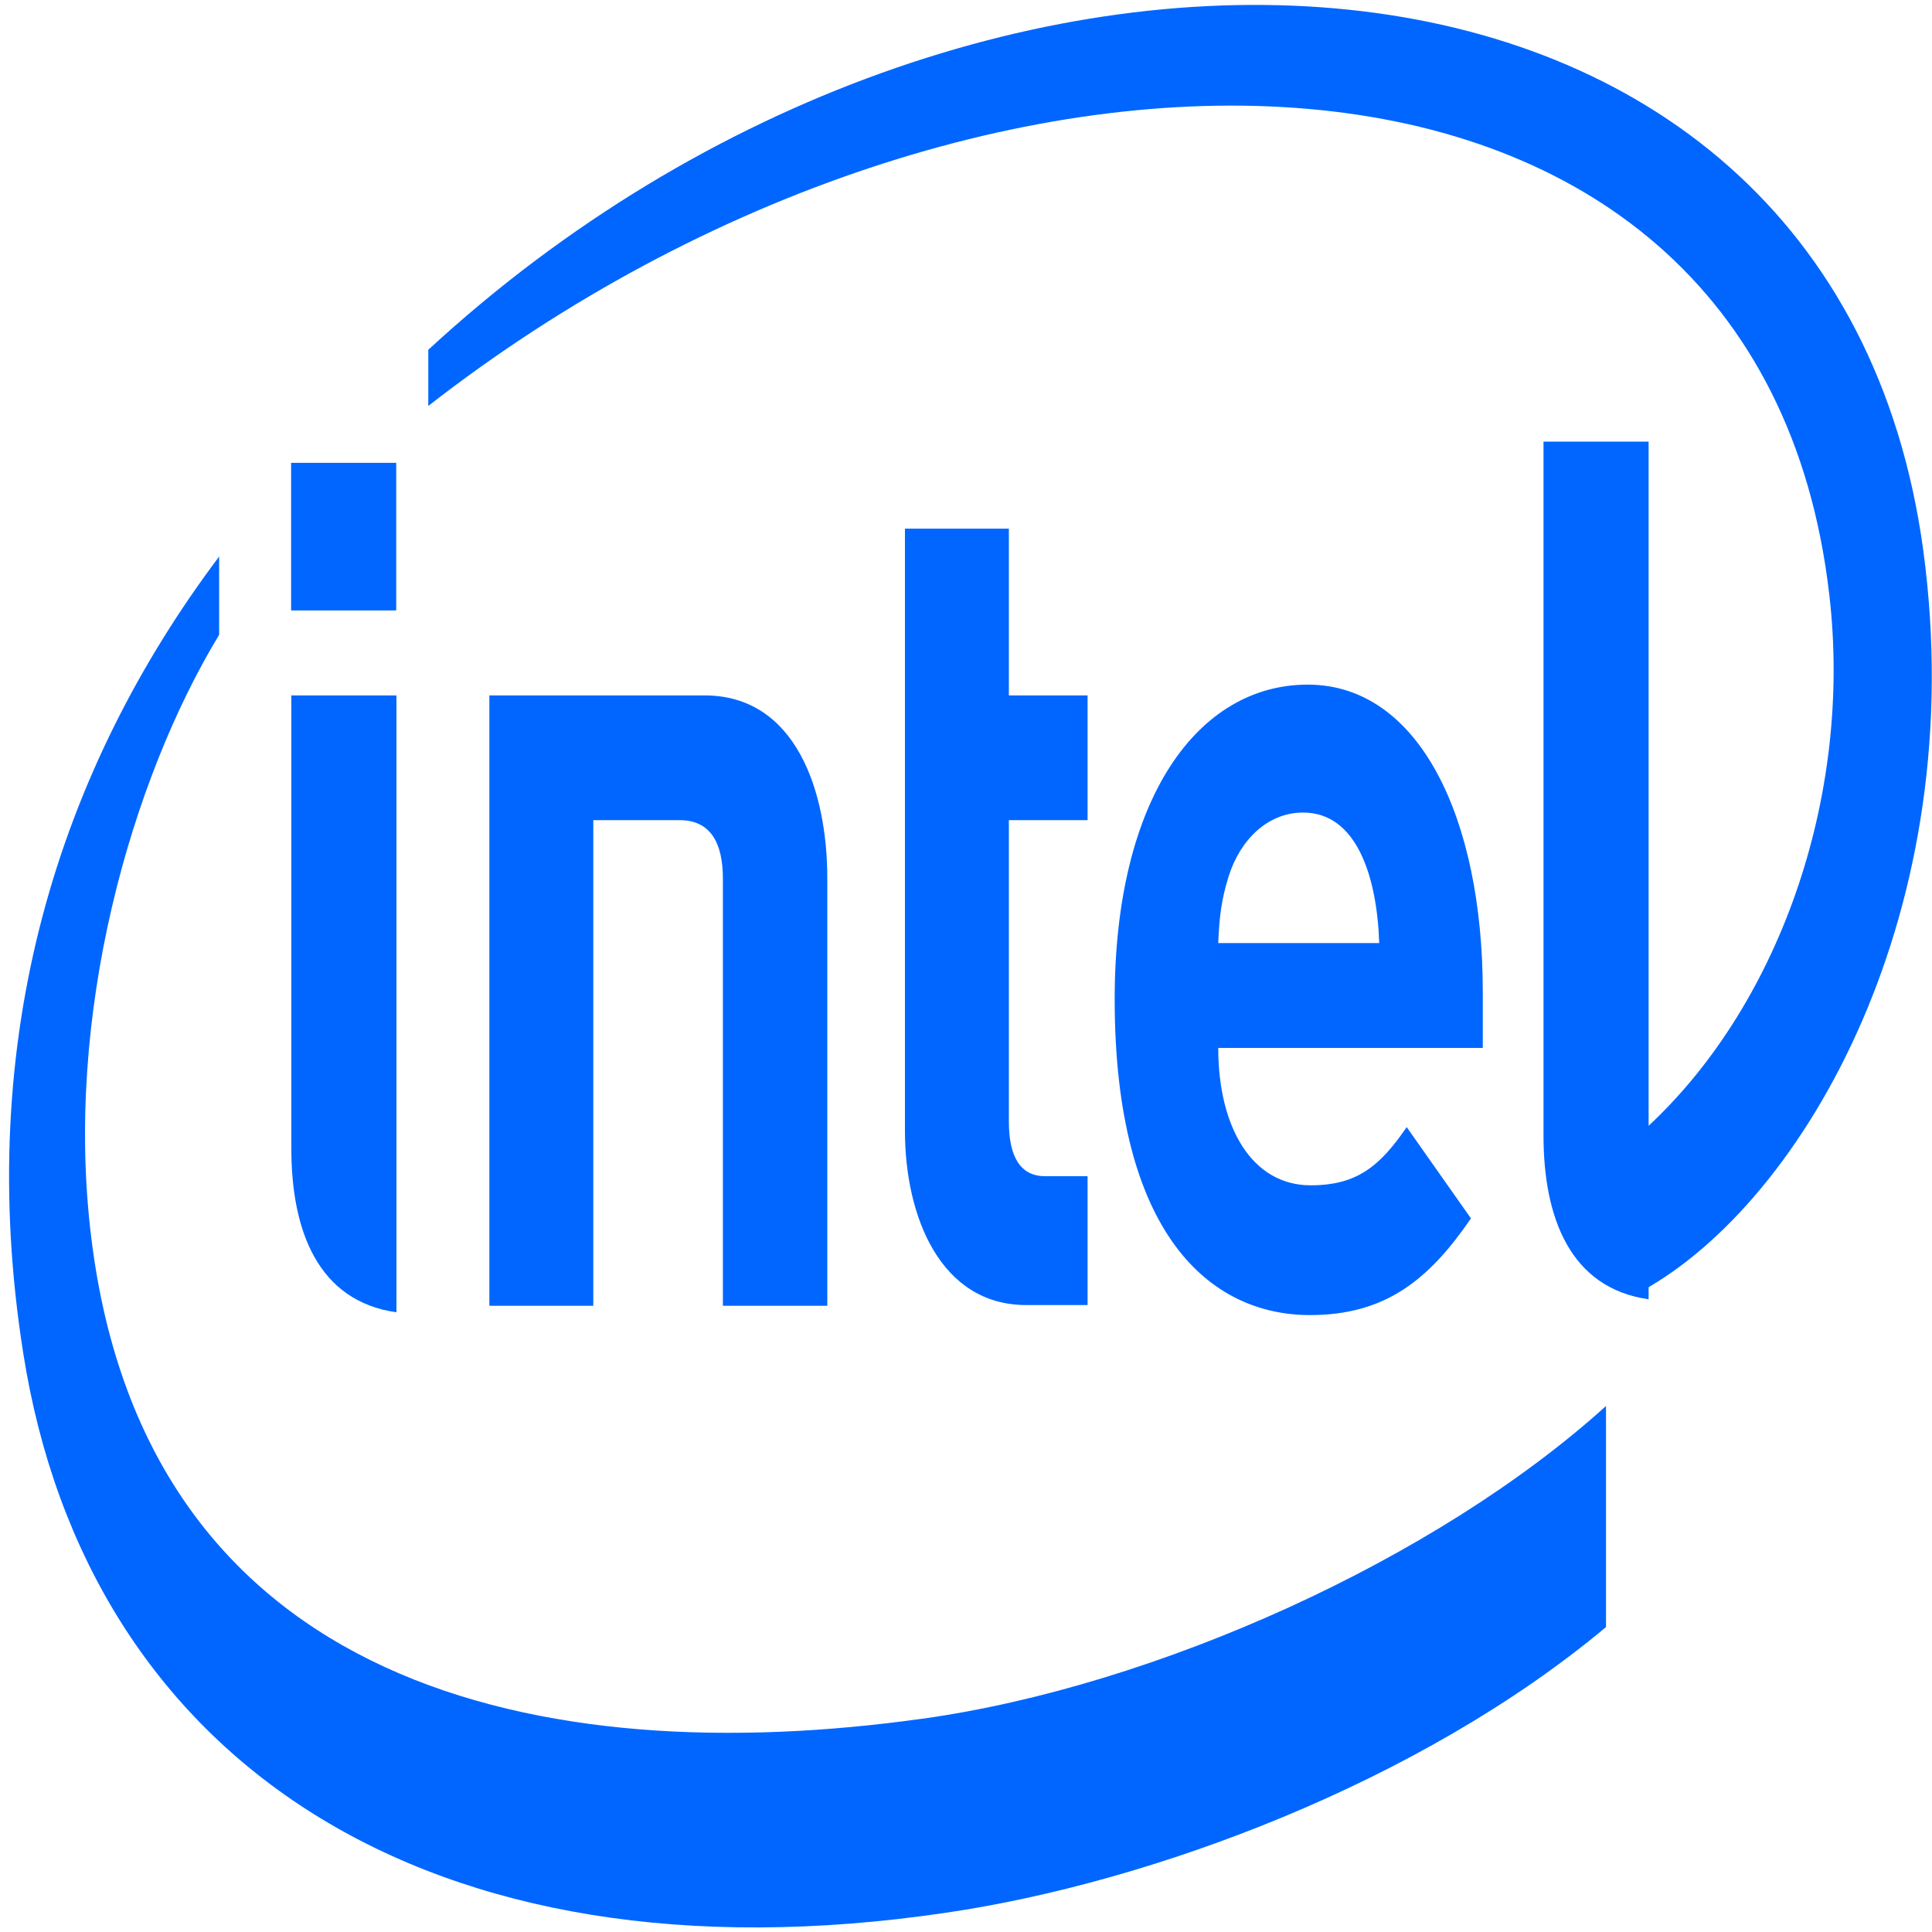
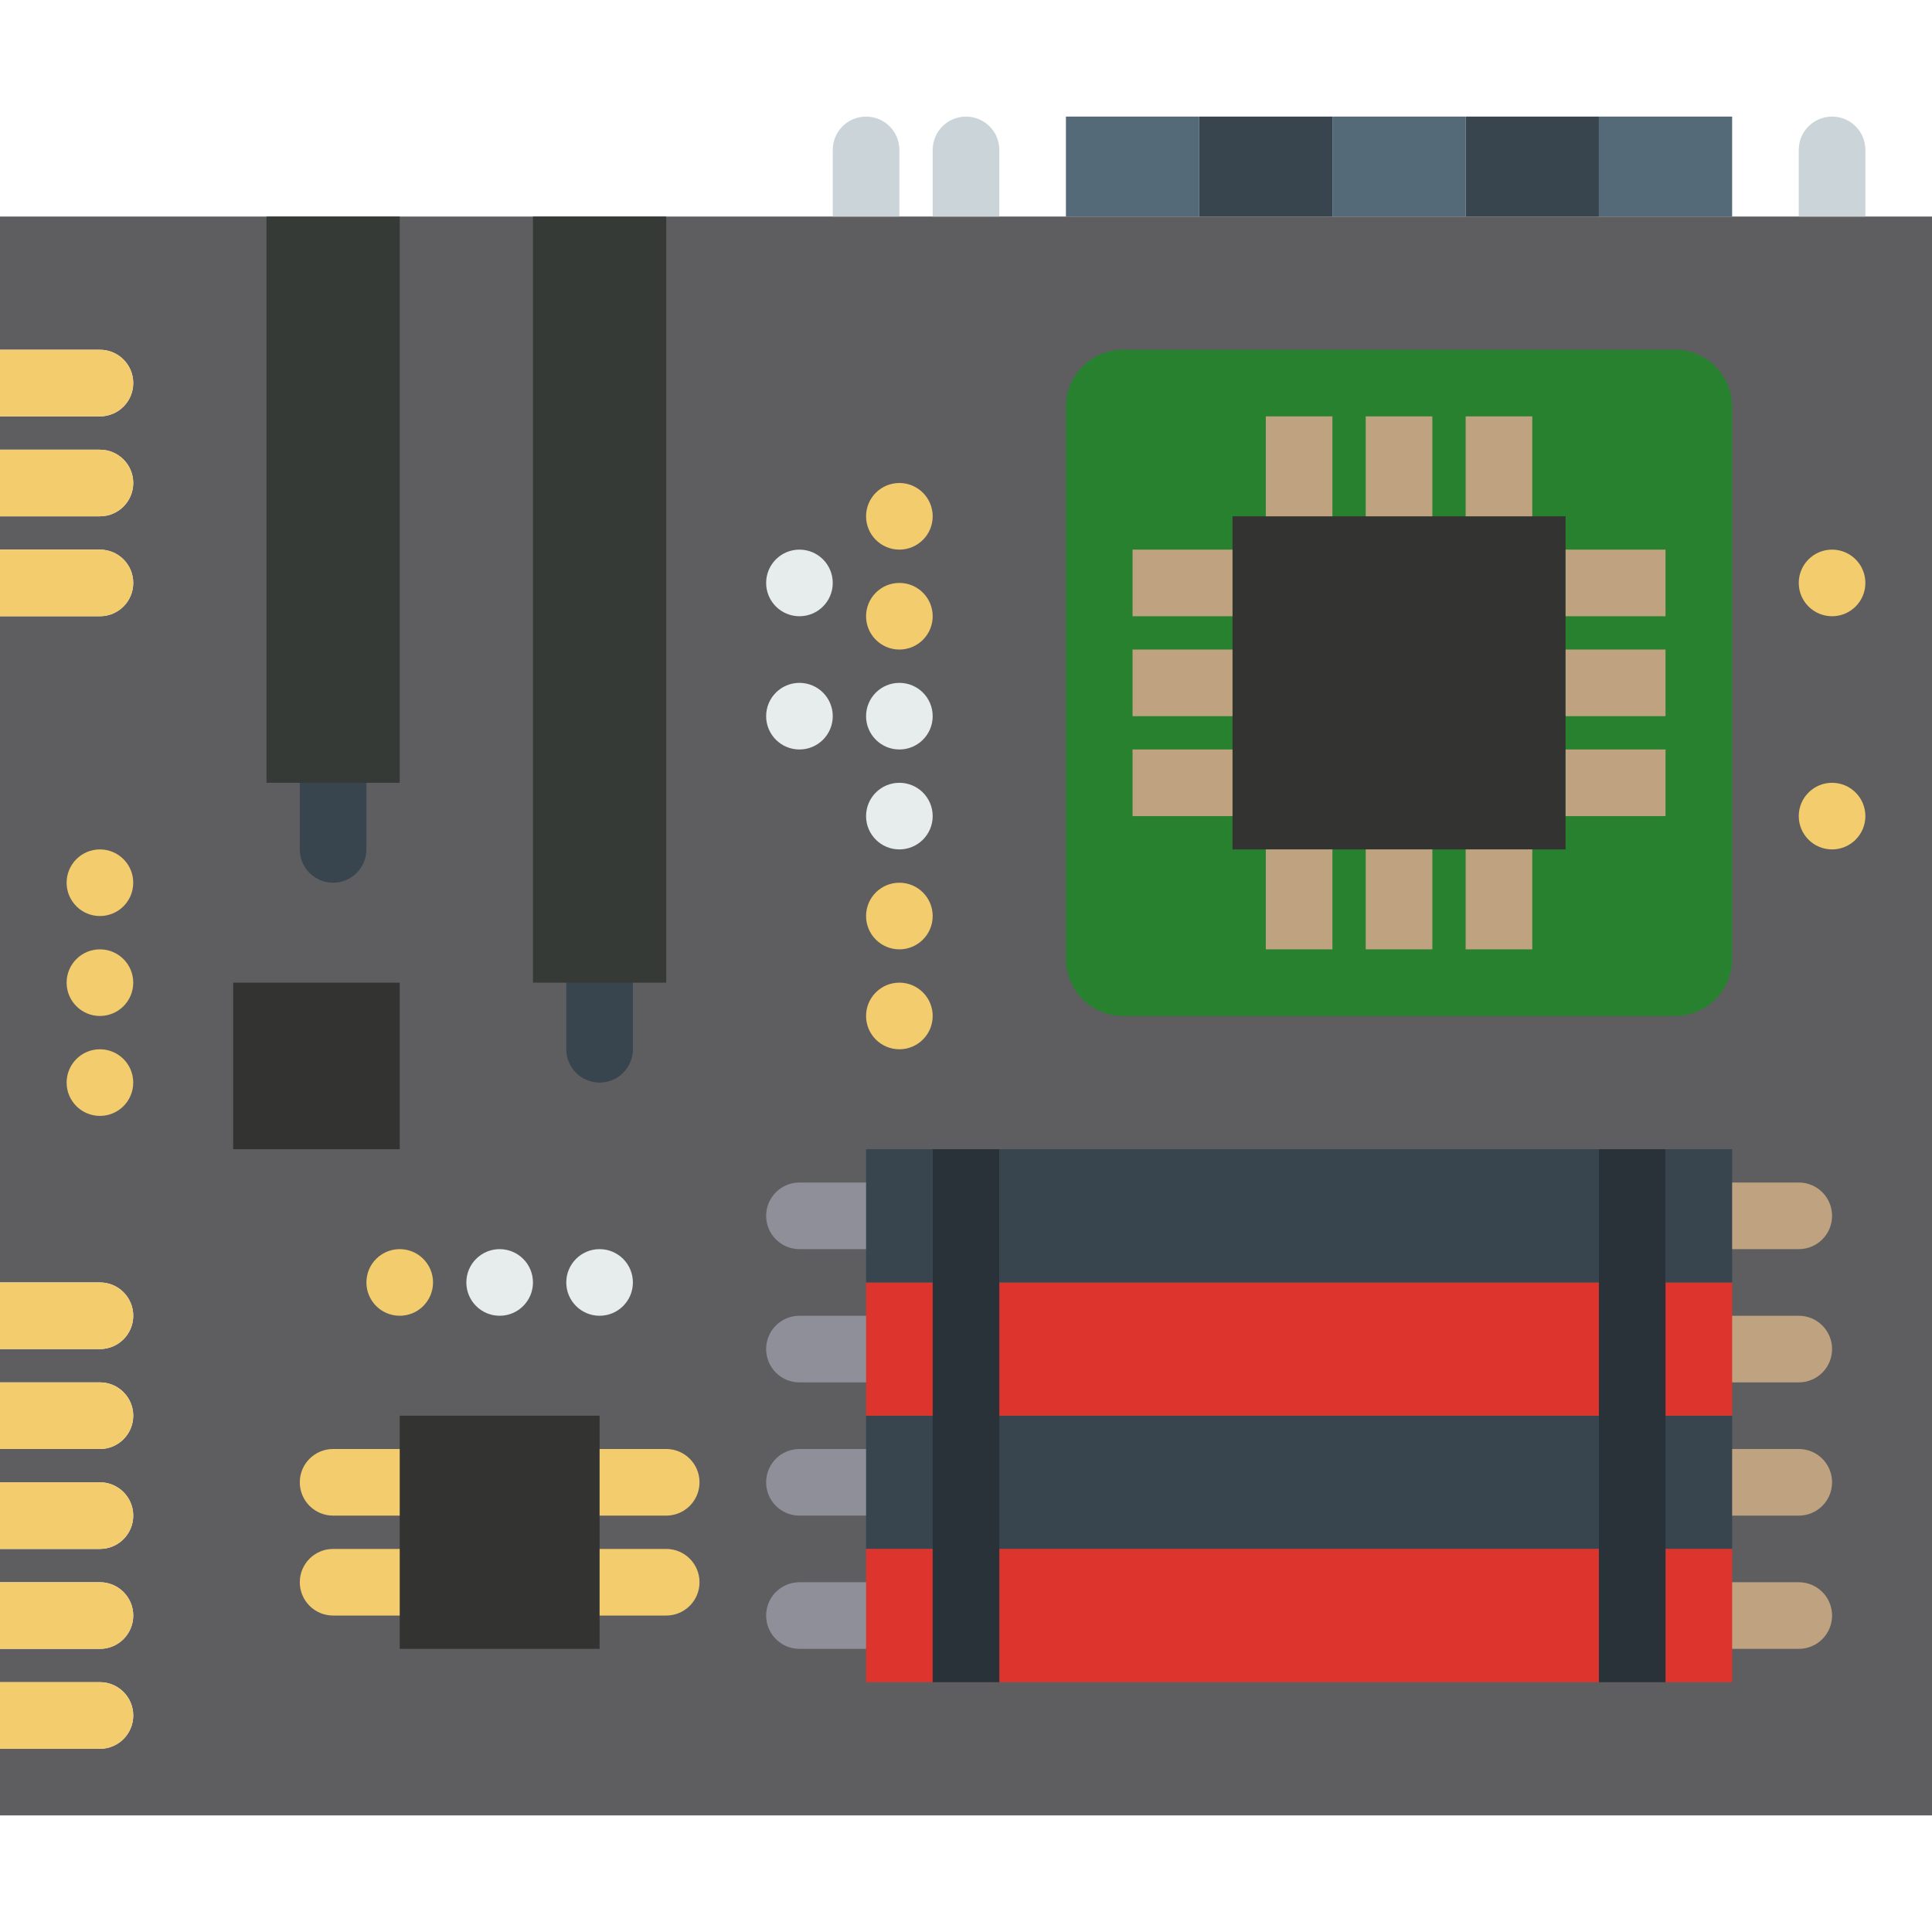
- <svg xmlns="http://www.w3.org/2000/svg" viewBox="0 0 48 48" id="svg2" version="1.1">
-   <defs id="defs4">
-     <linearGradient id="0" gradientUnits="userSpaceOnUse" x1="-10.754" x2="15.831" gradientTransform="matrix(0.99999,0,0,0.99999,-26.542,47.2)">
-       <stop stop-color="#d3d3d3" id="stop7" />
-       <stop offset="1" stop-color="#fcf9f9" id="stop9" />
-     </linearGradient>
-     <linearGradient id="1" gradientUnits="userSpaceOnUse" x1="73.05" y1="19.615" x2="71.21" y2="-24.693" gradientTransform="matrix(0.99999,0,0,0.99999,-47.2,26.542)">
-       <stop stop-color="#124da4" id="stop12" />
-       <stop offset="1" stop-color="#2896ff" id="stop14" />
-     </linearGradient>
-   </defs>
-   <g style="fill:#0066ff" id="g22" transform="matrix(2.940707,0,0,4.61911,-185.2956,35.72607)">
-     <path id="path24" d="M 79.26,-4.772 C 78.495,-8.359 71.279,-8.586 66.629,-5.853 l 0,0.302 c 4.645,-2.306 11.236,-2.292 11.836,1.013 0.202,1.095 -0.434,2.233 -1.576,2.888 l 0,0.857 c 1.374,-0.485 2.778,-2.054 2.371,-3.978 M 70.802,1.51 c -3.21,0.286 -6.554,-0.164 -7.02,-2.586 -0.233,-1.193 0.333,-2.459 1.08,-3.244 l 0,-0.421 c -1.346,1.14 -2.078,2.582 -1.655,4.285 0.539,2.185 3.409,3.422 7.791,3.01 1.735,-0.161 4.01,-0.7 5.581,-1.537 l 0,-1.189 c -1.432,0.825 -3.8,1.506 -5.774,1.682 z" style="fill:#0066ff" />
-     <path id="path26" d="m 76.939,-5.359 -0.888,0 0,3.733 c 0,0.438 0.223,0.82 0.888,0.88" style="fill:#0066ff" />
-     <path id="path28" d="m 66.36,-3.994 -0.888,0 0,2.438 c 0,0.439 0.223,0.82 0.888,0.88" style="fill:#0066ff" />
-     <path id="path30" d="m 65.47,-5.245 0.888,0 0,0.794 -0.888,0 z" style="fill:#0066ff" />
-     <path id="path32" d="m 71.68,-0.715 c -0.72,0 -1.024,-0.472 -1.024,-0.938 l 0,-3.238 0.878,0 0,0.897 0.665,0 0,0.671 -0.665,0 0,1.62 c 0,0.191 0.097,0.295 0.307,0.295 l 0.358,0 0,0.693 -0.52,0" style="fill:#0066ff" />
-     <path id="path34" d="m 74.02,-3.364 c -0.3,0 -0.533,0.147 -0.63,0.345 -0.058,0.119 -0.078,0.21 -0.087,0.357 l 1.36,0 C 74.644,-3.021 74.472,-3.364 74.02,-3.364 m -0.717,1.267 c 0,0.425 0.284,0.738 0.781,0.738 0.391,0 0.585,-0.103 0.811,-0.313 l 0.543,0.491 c -0.349,0.324 -0.714,0.52 -1.36,0.52 -0.843,0 -1.65,-0.434 -1.65,-1.699 0,-1.081 0.704,-1.692 1.631,-1.692 0.94,0 1.479,0.715 1.479,1.655 l 0,0.299 -2.235,0" style="fill:#0066ff" />
-     <path id="path36" d="m 68.753,-3.323 c 0.258,0 0.365,0.12 0.365,0.315 l 0,2.297 0.882,0 0,-2.3 c 0,-0.467 -0.265,-0.983 -1.037,-0.983 l -1.818,0 0,3.283 0.878,0 0,-2.612" style="fill:#0066ff" />
+ <svg xmlns="http://www.w3.org/2000/svg" version="1.1" id="Capa_1" x="0px" y="0px" viewBox="0 0 58 58" style="enable-background:new 0 0 58 58;" xml:space="preserve">
+   <defs id="defs191" />
+   <path style="fill:#5E5E60;" d="M0,6.5v4h3c0.552,0,1,0.447,1,1s-0.448,1-1,1H0v1h3c0.552,0,1,0.447,1,1s-0.448,1-1,1H0v1h3  c0.552,0,1,0.447,1,1s-0.448,1-1,1H0v20h3c0.552,0,1,0.447,1,1s-0.448,1-1,1H0v1h3c0.552,0,1,0.447,1,1s-0.448,1-1,1H0v1h3  c0.552,0,1,0.447,1,1s-0.448,1-1,1H0v1h3c0.552,0,1,0.447,1,1s-0.448,1-1,1H0v1h3c0.552,0,1,0.447,1,1s-0.448,1-1,1H0v2h58v-48H0z" id="path3" />
+   <path style="fill:#F3CC6D;" d="M4,39.5c0-0.553-0.448-1-1-1H0v2h3C3.552,40.5,4,40.053,4,39.5z" id="path5" />
+   <path style="fill:#F3CC6D;" d="M4,42.5c0-0.553-0.448-1-1-1H0v2h3C3.552,43.5,4,43.053,4,42.5z" id="path7" />
+   <path style="fill:#F3CC6D;" d="M4,45.5c0-0.553-0.448-1-1-1H0v2h3C3.552,46.5,4,46.053,4,45.5z" id="path9" />
+   <path style="fill:#F3CC6D;" d="M4,48.5c0-0.553-0.448-1-1-1H0v2h3C3.552,49.5,4,49.053,4,48.5z" id="path11" />
+   <path style="fill:#F3CC6D;" d="M4,51.5c0-0.553-0.448-1-1-1H0v2h3C3.552,52.5,4,52.053,4,51.5z" id="path13" />
+   <path style="fill:#F3CC6D;" d="M4,11.5c0-0.553-0.448-1-1-1H0v2h3C3.552,12.5,4,12.053,4,11.5z" id="path15" />
+   <path style="fill:#F3CC6D;" d="M4,14.5c0-0.553-0.448-1-1-1H0v2h3C3.552,15.5,4,15.053,4,14.5z" id="path17" />
+   <path style="fill:#F3CC6D;" d="M4,17.5c0-0.553-0.448-1-1-1H0v2h3C3.552,18.5,4,18.053,4,17.5z" id="path19" />
+   <circle style="fill:#E7ECED;" cx="27" cy="24.5" r="1" id="circle21" />
+   <circle style="fill:#F3CC6D;" cx="27" cy="27.5" r="1" id="circle23" />
+   <circle style="fill:#F3CC6D;" cx="27" cy="30.5" r="1" id="circle25" />
+   <circle style="fill:#F3CC6D;" cx="27" cy="15.5" r="1" id="circle27" />
+   <circle style="fill:#E7ECED;" cx="24" cy="17.5" r="1" id="circle29" />
+   <circle style="fill:#E7ECED;" cx="24" cy="21.5" r="1" id="circle31" />
+   <circle style="fill:#F3CC6D;" cx="55" cy="17.5" r="1" id="circle33" />
+   <circle style="fill:#F3CC6D;" cx="55" cy="24.5" r="1" id="circle35" />
+   <circle style="fill:#E7ECED;" cx="18" cy="38.5" r="1" id="circle37" />
+   <circle style="fill:#E7ECED;" cx="15" cy="38.5" r="1" id="circle39" />
+   <circle style="fill:#F3CC6D;" cx="12" cy="38.5" r="1" id="circle41" />
+   <circle style="fill:#F3CC6D;" cx="3" cy="26.5" r="1" id="circle43" />
+   <circle style="fill:#F3CC6D;" cx="3" cy="29.5" r="1" id="circle45" />
+   <circle style="fill:#F3CC6D;" cx="3" cy="32.5" r="1" id="circle47" />
+   <circle style="fill:#F3CC6D;" cx="27" cy="18.5" r="1" id="circle49" />
+   <circle style="fill:#E7ECED;" cx="27" cy="21.5" r="1" id="circle51" />
+   <path style="fill:#28812F;" d="M50.291,30.5H33.709C32.765,30.5,32,29.735,32,28.791V12.209c0-0.944,0.765-1.709,1.709-1.709h16.581  c0.944,0,1.709,0.765,1.709,1.709v16.581C52,29.735,51.235,30.5,50.291,30.5z" id="path53" />
+   <rect x="32" y="3.5" style="fill:#546A79;" width="4" height="3" id="rect55" />
+   <rect x="36" y="3.5" style="fill:#38454F;" width="4" height="3" id="rect57" />
+   <rect x="40" y="3.5" style="fill:#546A79;" width="4" height="3" id="rect59" />
+   <rect x="44" y="3.5" style="fill:#38454F;" width="4" height="3" id="rect61" />
+   <rect x="48" y="3.5" style="fill:#546A79;" width="4" height="3" id="rect63" />
+   <path style="fill:#BFA380;" d="M54,37.5h-2c-0.553,0-1-0.447-1-1s0.447-1,1-1h2c0.553,0,1,0.447,1,1S54.553,37.5,54,37.5z" id="path65" />
+   <path style="fill:#BFA380;" d="M54,41.5h-2c-0.553,0-1-0.447-1-1s0.447-1,1-1h2c0.553,0,1,0.447,1,1S54.553,41.5,54,41.5z" id="path67" />
+   <g id="g69">
+     <path style="fill:#8F8F99;" d="M24,37.5h2c0.552,0,1-0.447,1-1s-0.448-1-1-1h-2c-0.552,0-1,0.447-1,1S23.448,37.5,24,37.5z" id="path71" />
+     <path style="fill:#8F8F99;" d="M26,39.5h-2c-0.552,0-1,0.447-1,1s0.448,1,1,1h2c0.552,0,1-0.447,1-1S26.552,39.5,26,39.5z" id="path73" />
+     <path style="fill:#8F8F99;" d="M26,43.5h-2c-0.552,0-1,0.447-1,1s0.448,1,1,1h2c0.552,0,1-0.447,1-1S26.552,43.5,26,43.5z" id="path75" />
+     <path style="fill:#8F8F99;" d="M26,47.5h-2c-0.552,0-1,0.447-1,1s0.448,1,1,1h2c0.552,0,1-0.447,1-1S26.552,47.5,26,47.5z" id="path77" />
  </g>
+   <path style="fill:#BFA380;" d="M54,45.5h-2c-0.553,0-1-0.447-1-1s0.447-1,1-1h2c0.553,0,1,0.447,1,1S54.553,45.5,54,45.5z" id="path79" />
+   <path style="fill:#BFA380;" d="M54,49.5h-2c-0.553,0-1-0.447-1-1s0.447-1,1-1h2c0.553,0,1,0.447,1,1S54.553,49.5,54,49.5z" id="path81" />
+   <path style="fill:#F3CC6D;" d="M20,45.5h-2c-0.552,0-1-0.447-1-1s0.448-1,1-1h2c0.552,0,1,0.447,1,1S20.552,45.5,20,45.5z" id="path83" />
+   <path style="fill:#F3CC6D;" d="M20,48.5h-2c-0.552,0-1-0.447-1-1s0.448-1,1-1h2c0.552,0,1,0.447,1,1S20.552,48.5,20,48.5z" id="path85" />
+   <path style="fill:#F3CC6D;" d="M12,45.5h-2c-0.552,0-1-0.447-1-1s0.448-1,1-1h2c0.552,0,1,0.447,1,1S12.552,45.5,12,45.5z" id="path87" />
+   <path style="fill:#F3CC6D;" d="M12,48.5h-2c-0.552,0-1-0.447-1-1s0.448-1,1-1h2c0.552,0,1,0.447,1,1S12.552,48.5,12,48.5z" id="path89" />
+   <path style="fill:#38454F;" d="M10,26.5c-0.552,0-1-0.447-1-1v-2c0-0.553,0.448-1,1-1s1,0.447,1,1v2C11,26.053,10.552,26.5,10,26.5z  " id="path91" />
+   <path style="fill:#38454F;" d="M18,32.5c-0.552,0-1-0.447-1-1v-2c0-0.553,0.448-1,1-1s1,0.447,1,1v2C19,32.053,18.552,32.5,18,32.5z  " id="path93" />
+   <rect x="7" y="29.5" style="fill:#333331;" width="5" height="5" id="rect95" />
+   <rect x="37" y="15.5" style="fill:#333331;" width="10" height="10" id="rect97" />
+   <g id="g99">
+     <rect x="38" y="12.5" style="fill:#BFA380;" width="2" height="3" id="rect101" />
+     <rect x="41" y="12.5" style="fill:#BFA380;" width="2" height="3" id="rect103" />
+     <rect x="44" y="12.5" style="fill:#BFA380;" width="2" height="3" id="rect105" />
+     <rect x="38" y="25.5" style="fill:#BFA380;" width="2" height="3" id="rect107" />
+     <rect x="41" y="25.5" style="fill:#BFA380;" width="2" height="3" id="rect109" />
+     <rect x="44" y="25.5" style="fill:#BFA380;" width="2" height="3" id="rect111" />
+     <rect x="47" y="16.5" style="fill:#BFA380;" width="3" height="2" id="rect113" />
+     <rect x="47" y="19.5" style="fill:#BFA380;" width="3" height="2" id="rect115" />
+     <rect x="47" y="22.5" style="fill:#BFA380;" width="3" height="2" id="rect117" />
+     <rect x="34" y="16.5" style="fill:#BFA380;" width="3" height="2" id="rect119" />
+     <rect x="34" y="19.5" style="fill:#BFA380;" width="3" height="2" id="rect121" />
+     <rect x="34" y="22.5" style="fill:#BFA380;" width="3" height="2" id="rect123" />
+   </g>
+   <rect x="16" y="6.5" style="fill:#353A37;" width="4" height="23" id="rect125" />
+   <rect x="8" y="6.5" style="fill:#353A37;" width="4" height="17" id="rect127" />
+   <rect x="12" y="42.5" style="fill:#333331;" width="6" height="7" id="rect129" />
+   <rect x="26" y="42.5" style="fill:#38454F;" width="26" height="4" id="rect131" />
+   <rect x="26" y="38.5" style="fill:#DD352E;" width="26" height="4" id="rect133" />
+   <rect x="26" y="46.5" style="fill:#DD352E;" width="2" height="4" id="rect135" />
+   <rect x="30" y="46.5" style="fill:#DD352E;" width="18" height="4" id="rect137" />
+   <rect x="50" y="46.5" style="fill:#DD352E;" width="2" height="4" id="rect139" />
+   <rect x="30" y="34.5" style="fill:#38454F;" width="18" height="4" id="rect141" />
+   <rect x="50" y="34.5" style="fill:#38454F;" width="2" height="4" id="rect143" />
+   <rect x="26" y="34.5" style="fill:#38454F;" width="2" height="4" id="rect145" />
+   <g id="g147">
+     <polygon style="fill:#283238;" points="28,38.5 28,46.5 28,50.5 30,50.5 30,46.5 30,38.5 30,34.5 28,34.5  " id="polygon149" />
+     <polygon style="fill:#283238;" points="48,34.5 48,38.5 48,46.5 48,50.5 50,50.5 50,46.5 50,38.5 50,34.5  " id="polygon151" />
+   </g>
+   <path style="fill:#CBD4D8;" d="M27,4.5c0-0.553-0.448-1-1-1s-1,0.447-1,1v2h2V4.5z" id="path153" />
+   <path style="fill:#CBD4D8;" d="M30,4.5c0-0.553-0.448-1-1-1s-1,0.447-1,1v2h2V4.5z" id="path155" />
+   <path style="fill:#CBD4D8;" d="M56,4.5c0-0.553-0.447-1-1-1s-1,0.447-1,1v2h2V4.5z" id="path157" />
+   <g id="g159" />
+   <g id="g161" />
+   <g id="g163" />
+   <g id="g165" />
+   <g id="g167" />
+   <g id="g169" />
+   <g id="g171" />
+   <g id="g173" />
+   <g id="g175" />
+   <g id="g177" />
+   <g id="g179" />
+   <g id="g181" />
+   <g id="g183" />
+   <g id="g185" />
+   <g id="g187" />
</svg>
